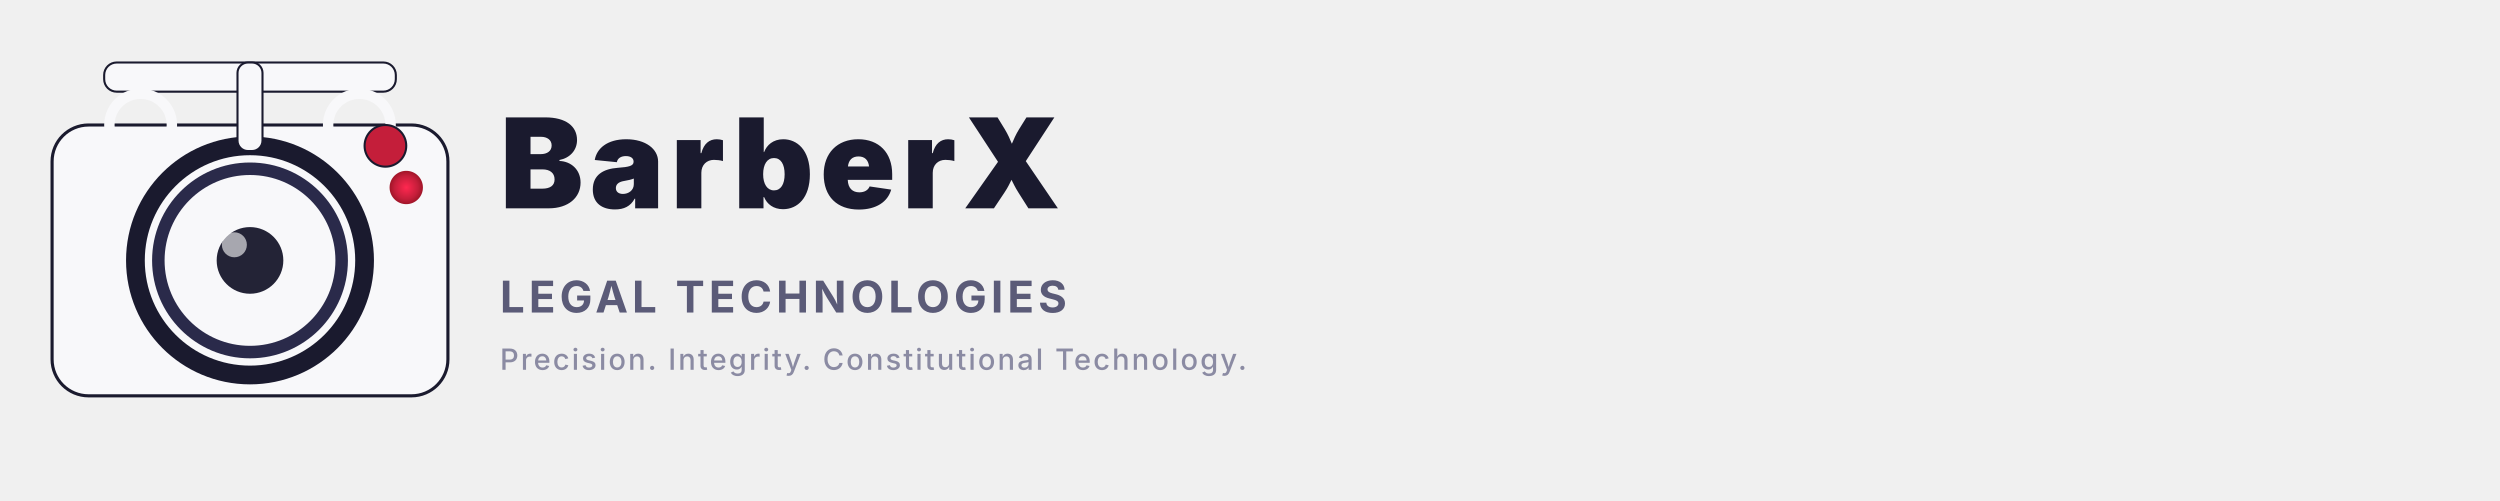
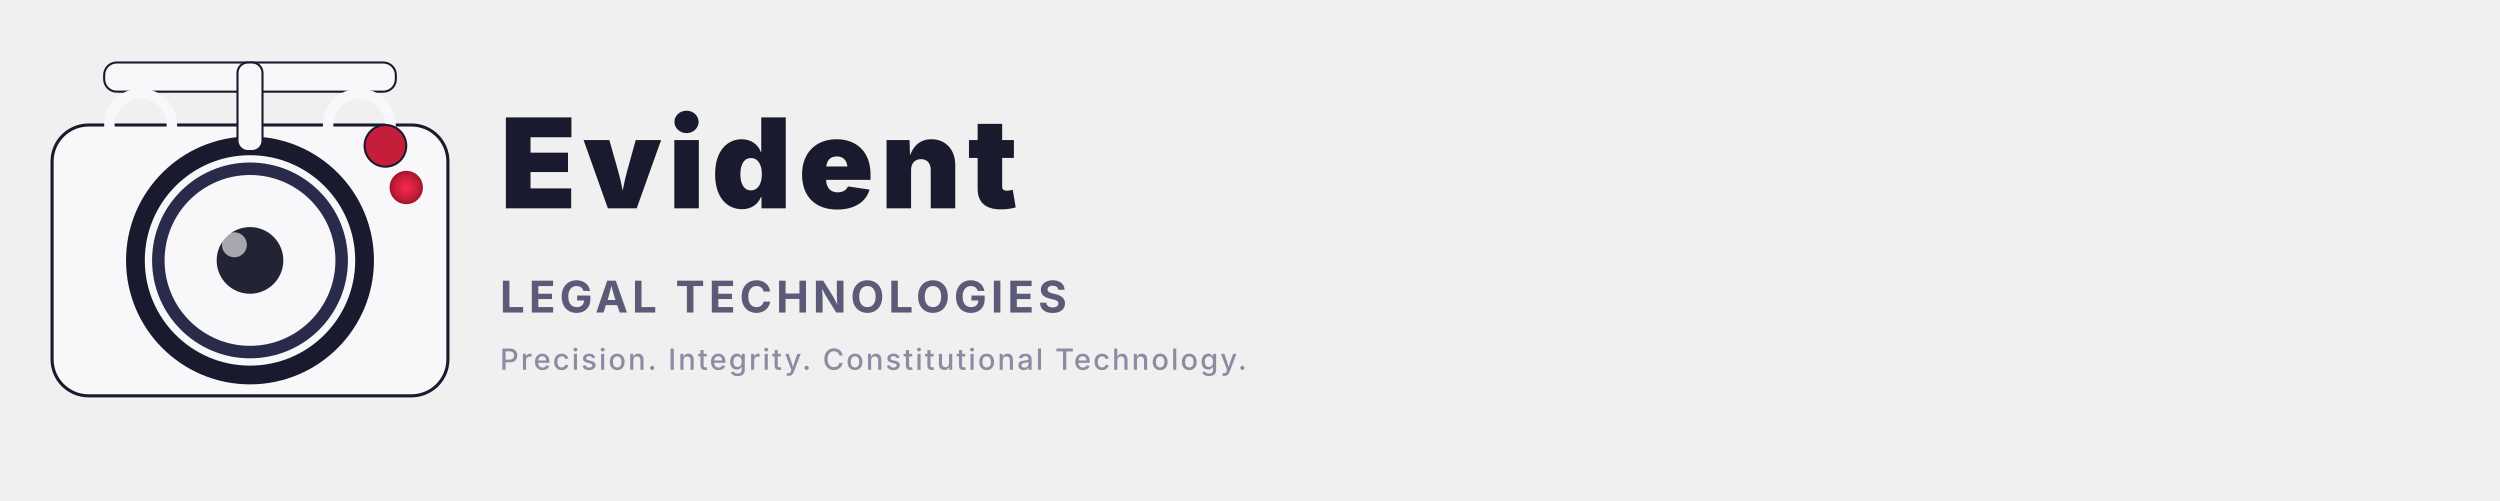
<svg xmlns="http://www.w3.org/2000/svg" width="2400" height="480" viewBox="0 0 2400 480" role="img" aria-labelledby="headerLogoTitleHD">
  <defs>
    <linearGradient id="hd_gBody" x1="0" y1="0" x2="0" y2="1">
      <stop offset="0%" stop-color="#1a1a2e" />
      <stop offset="100%" stop-color="#0f0f1a" />
    </linearGradient>
    <linearGradient id="hd_gLens" x1="0" y1="0" x2="1" y2="1">
      <stop offset="0%" stop-color="#2a2a4a" />
      <stop offset="100%" stop-color="#1a1a2e" />
    </linearGradient>
    <radialGradient id="hd_gLED" cx="0.5" cy="0.5" r="0.5">
      <stop offset="0%" stop-color="#FF2850" />
      <stop offset="70%" stop-color="#C41E3A" />
      <stop offset="100%" stop-color="#A01528" />
    </radialGradient>
  </defs>
  <g id="hd_camera" transform="translate(50, 80)">
    <rect x="0" y="40" width="380" height="260" rx="35" fill="#f8f8fa" stroke="#1a1a2e" stroke-width="3" />
    <circle cx="190" cy="170" r="110" fill="none" stroke="#1a1a2e" stroke-width="18" />
    <circle cx="190" cy="170" r="88" fill="none" stroke="#2a2a4a" stroke-width="12" />
    <circle cx="190" cy="170" r="32" fill="#1a1a2e" opacity="0.96" />
    <circle cx="175" cy="155" r="12" fill="#ffffff" opacity="0.6" />
    <circle cx="340" cy="100" r="16" fill="url(#hd_gLED)">
      <animate attributeName="opacity" values="1;0.4;1" dur="1.8s" repeatCount="indefinite" />
    </circle>
    <g transform="translate(190,-20)">
      <rect x="-140" y="0" width="280" height="28" rx="12" fill="#f8f8fa" stroke="#1a1a2e" stroke-width="2" />
      <rect x="-12" y="0" width="24" height="85" rx="10" fill="#f8f8fa" stroke="#1a1a2e" stroke-width="2" />
      <circle cx="-105" cy="60" r="30" fill="none" stroke="#f8f8fa" stroke-width="10" />
      <circle cx="105" cy="60" r="30" fill="none" stroke="#f8f8fa" stroke-width="10" />
    </g>
    <circle cx="320" cy="60" r="20" fill="#C41E3A" stroke="#1a1a2e" stroke-width="2" />
  </g>
-   <text x="480" y="200" font-family="'Montserrat', 'Inter', system-ui, sans-serif" font-weight="900" font-size="120" letter-spacing="6" fill="#1a1a2e">BarberX</text>
+   <text x="480" y="200" font-family="'Montserrat', 'Inter', system-ui, sans-serif" font-weight="900" font-size="120" letter-spacing="6" fill="#1a1a2e">Evident</text>
  <text x="480" y="300" font-family="'Inter', system-ui, sans-serif" font-weight="700" font-size="42" letter-spacing="4" fill="#4a4a6a" opacity="0.9">LEGAL TECHNOLOGIES</text>
  <text x="480" y="355" font-family="'Inter', system-ui, sans-serif" font-weight="500" font-size="28" letter-spacing="2" fill="#6a6a8a" opacity="0.75">Precision. Integrity. Constitutional Technology.</text>
</svg>
